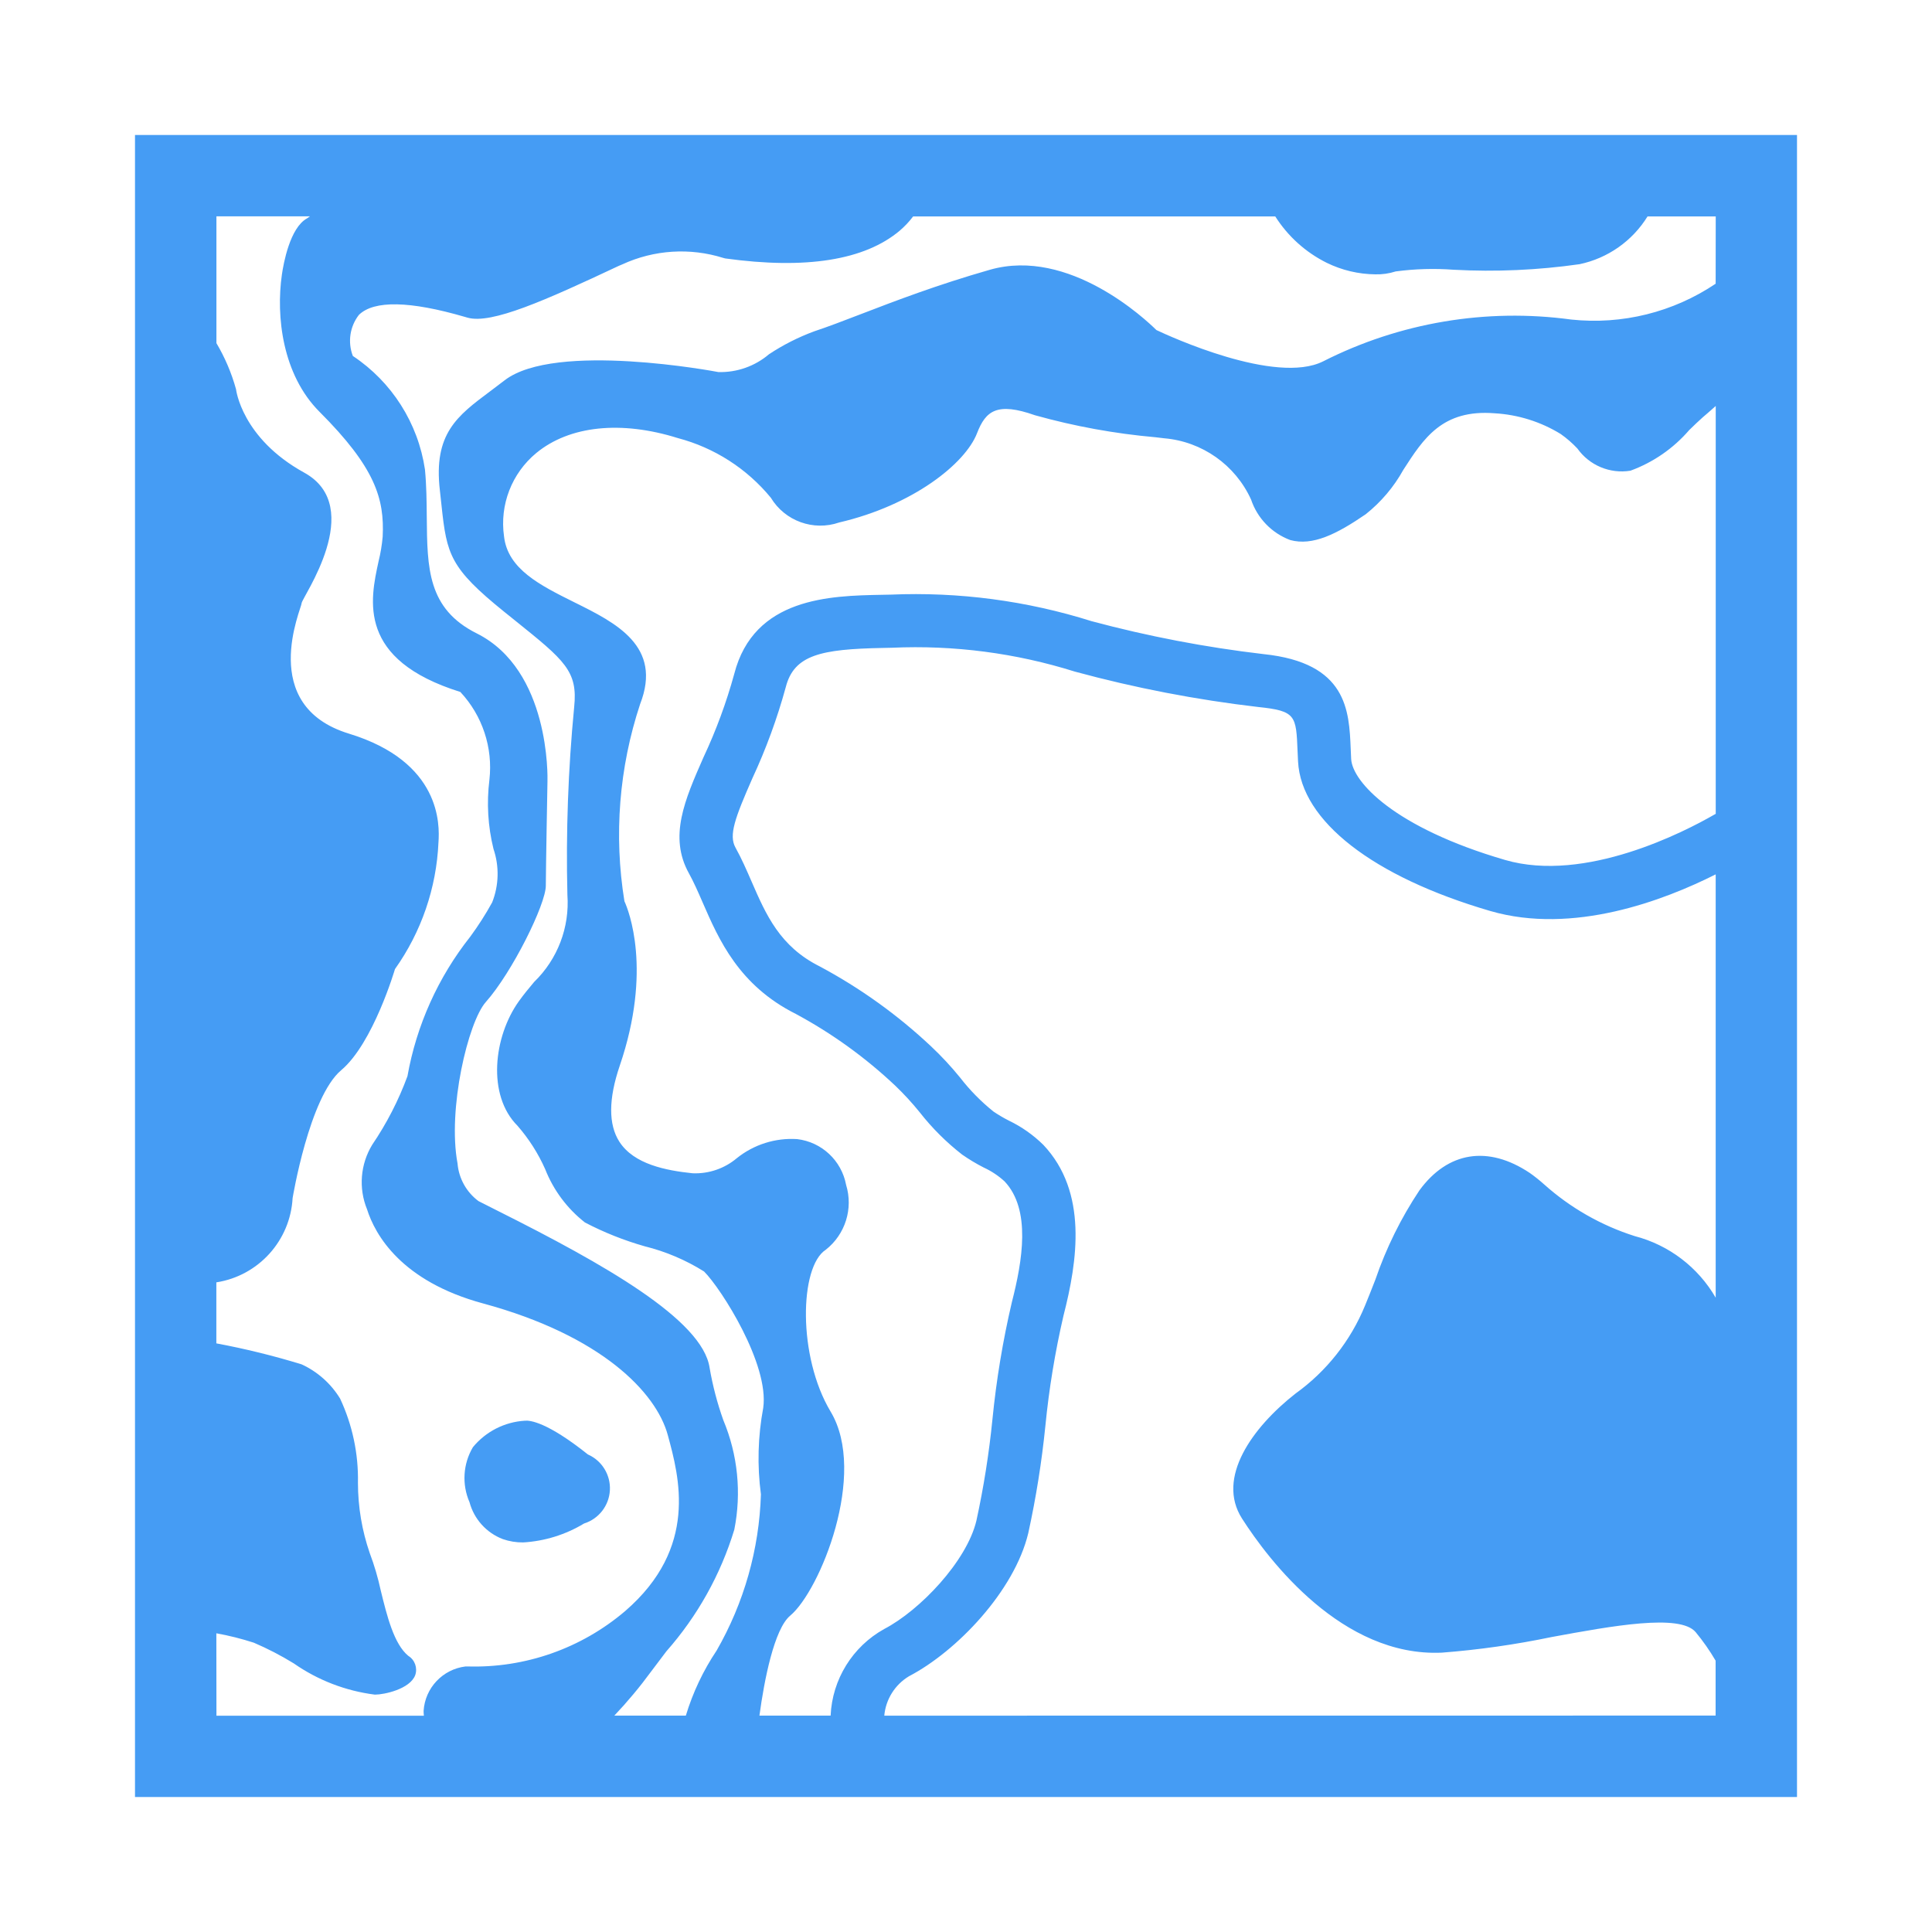
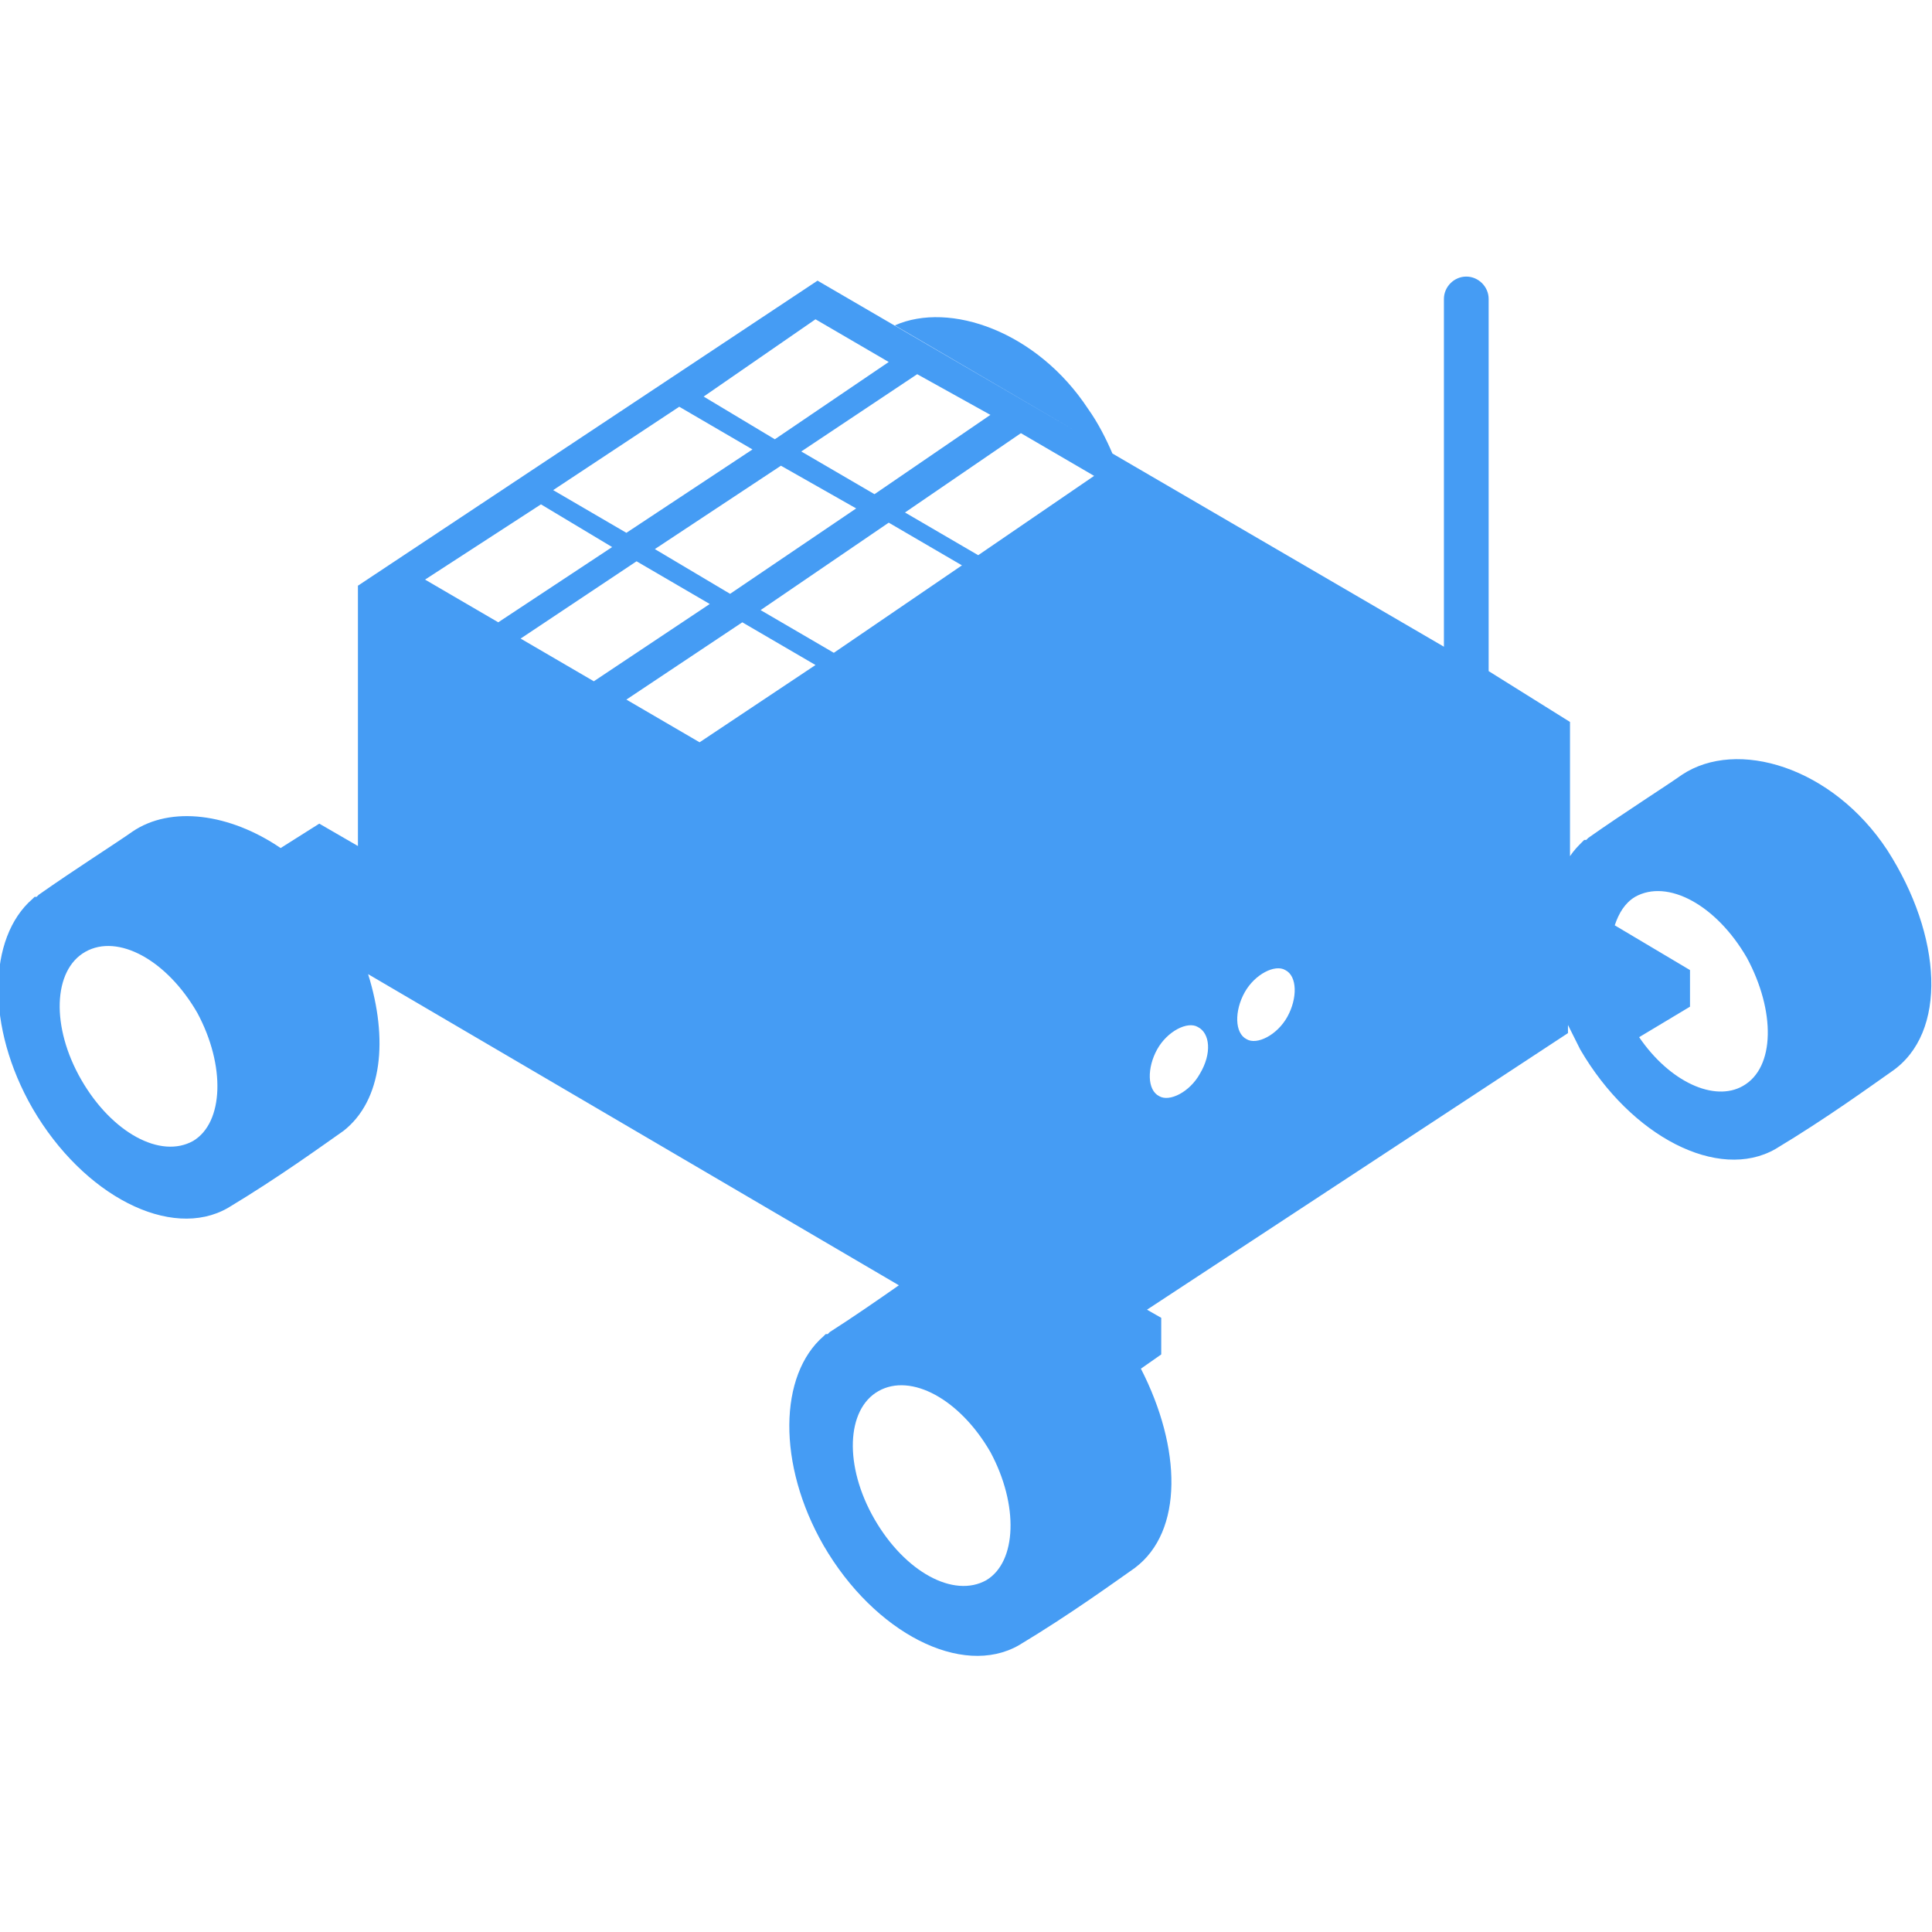
- <svg xmlns="http://www.w3.org/2000/svg" id="bf7ba3f0-64d1-4110-8bb5-4e95fa0e08c3" data-name="Layer 1" viewBox="0 0 95 95">
-   <path d="M6.638,6.638V88.362H88.362V6.638ZM84.277,40.067c-1.41.811-6.316,3.371-10.272,2.218-5.442-1.587-7.506-3.841-7.566-4.966l-.022-.491c-.078-1.888-.174-4.237-4.285-4.664a59.389,59.389,0,0,1-8.451-1.618,28.791,28.791,0,0,0-9.887-1.307l-.457.009c-2.5.049-6.267.121-7.234,3.894a25.641,25.641,0,0,1-1.513,4.1c-.921,2.094-1.715,3.9-.715,5.7.233.42.444.9.679,1.441.79,1.814,1.774,4.071,4.583,5.476a23.043,23.043,0,0,1,4.889,3.53,13.943,13.943,0,0,1,1.2,1.307,12.044,12.044,0,0,0,2.084,2.077,9.036,9.036,0,0,0,1.06.636,3.975,3.975,0,0,1,1.026.681c1.312,1.39.881,3.907.358,5.945a44.5,44.5,0,0,0-.954,5.757,43.885,43.885,0,0,1-.789,4.985c-.476,1.993-2.772,4.406-4.535,5.325a5.134,5.134,0,0,0-2.633,4.257h-3.5c.234-1.738.726-4.259,1.511-4.913,1.463-1.219,3.819-6.986,1.99-10.033-1.628-2.715-1.532-7.129-.24-7.96a2.955,2.955,0,0,0,1-3.192A2.782,2.782,0,0,0,39.2,56.012a4.3,4.3,0,0,0-2.966.935,3.168,3.168,0,0,1-2.18.745c-1.3-.137-2.883-.437-3.6-1.554-.542-.848-.536-2.1.02-3.735,1.606-4.71.436-7.636.23-8.089a20.422,20.422,0,0,1,.772-9.693c1.111-2.848-1.192-3.993-3.224-5-1.692-.841-3.288-1.635-3.468-3.248a4.491,4.491,0,0,1,1.589-4.1c1.63-1.341,4.164-1.607,6.956-.732a8.831,8.831,0,0,1,4.574,2.933,2.846,2.846,0,0,0,3.362,1.217c3.633-.847,6.2-2.895,6.778-4.39.424-1.1.982-1.541,2.847-.883A32.647,32.647,0,0,0,56.814,21.5l.431.051a5.175,5.175,0,0,1,4.273,3.014,3.221,3.221,0,0,0,1.925,1.99c1.1.3,2.277-.286,3.708-1.266A7.323,7.323,0,0,0,69.006,23.1c.99-1.533,1.91-2.984,4.491-2.778a6.967,6.967,0,0,1,3.244,1.018,5.319,5.319,0,0,1,.822.714,2.674,2.674,0,0,0,2.606,1.092,6.976,6.976,0,0,0,2.894-2c.233-.226.456-.442.67-.631l.233-.2c.125-.109.261-.231.4-.352V40.018Zm.085-26.116a10.7,10.7,0,0,1-7.1,1.762,20.773,20.773,0,0,0-12.2,2.055c-2.338,1.172-7.582-1.246-8.2-1.539-.507-.5-4.285-4.077-8.185-2.965-2.6.743-4.674,1.54-6.34,2.18-.868.334-1.618.622-2.3.848a10.783,10.783,0,0,0-2.224,1.127,3.684,3.684,0,0,1-2.489.876c-.077-.017-8.031-1.523-10.519.412-.247.191-.483.367-.706.535-1.621,1.21-2.791,2.084-2.47,4.867l.081.744c.257,2.423.418,3.077,3.088,5.234l.544.437c2.425,1.95,3.077,2.474,2.891,4.243A76.542,76.542,0,0,0,27.9,44a5.418,5.418,0,0,1-1.632,4.281c-.256.305-.513.614-.756.954-1.245,1.743-1.569,4.617-.068,6.118a8.492,8.492,0,0,1,1.363,2.136,6.225,6.225,0,0,0,1.958,2.624A15.538,15.538,0,0,0,31.7,61.282a10.066,10.066,0,0,1,2.921,1.24c.842.842,3.214,4.562,2.908,6.709a13.473,13.473,0,0,0-.113,4.249,16.433,16.433,0,0,1-2.178,7.68,12,12,0,0,0-1.514,3.2H30.208a22.418,22.418,0,0,0,1.819-2.182l.74-.98a16.149,16.149,0,0,0,3.34-5.982,9.258,9.258,0,0,0-.54-5.385,15.491,15.491,0,0,1-.675-2.577c-.347-2.359-5.2-5.1-10.4-7.706-.374-.188-.7-.352-.964-.488a2.575,2.575,0,0,1-1.03-1.85c-.5-2.667.52-6.959,1.391-7.939,1.3-1.465,2.95-4.808,2.95-5.721,0-.731.081-5.112.081-5.114.007-.224.129-5.488-3.478-7.291-2.418-1.209-2.435-3.2-2.457-5.73-.007-.754-.013-1.533-.089-2.329a8.138,8.138,0,0,0-3.546-5.583,2.076,2.076,0,0,1,.3-2.022c.744-.721,2.5-.687,5.206.1l.134.039c1.176.333,3.819-.845,7.43-2.544L30.6,13a6.906,6.906,0,0,1,4.973-.315l.089.023c3.969.548,6.854.088,8.58-1.366a4.468,4.468,0,0,0,.659-.7H62.707a6.339,6.339,0,0,0,2.529,2.28,5.57,5.57,0,0,0,2.391.568,3,3,0,0,0,1-.143,13.772,13.772,0,0,1,2.851-.083,31.7,31.7,0,0,0,6.191-.273,5.183,5.183,0,0,0,3.344-2.349h3.353ZM10.638,80.312a14.062,14.062,0,0,1,1.844.463,15.046,15.046,0,0,1,1.965,1.018,8.915,8.915,0,0,0,3.977,1.534h.031c.424,0,1.7-.265,1.962-.956a.806.806,0,0,0-.339-.949c-.709-.578-1.053-1.979-1.356-3.215a12.93,12.93,0,0,0-.54-1.835,10.62,10.62,0,0,1-.581-3.455,9.349,9.349,0,0,0-.877-4.145,4.355,4.355,0,0,0-1.894-1.685,38.35,38.35,0,0,0-4.192-1.031v-3a4.441,4.441,0,0,0,3.75-4.142s.818-4.97,2.391-6.292,2.642-4.97,2.642-4.97a11.635,11.635,0,0,0,2.139-6.229c.063-.881.126-3.964-4.4-5.348s-2.328-6.166-2.328-6.418,3.209-4.719.126-6.417-3.352-4.1-3.352-4.1a9.3,9.3,0,0,0-.964-2.267V10.638h4.6c-.048.03-.1.072-.145.1-.843.461-1.158,2.228-1.235,2.759-.3,2.072.031,4.933,1.848,6.751,2.733,2.733,3.2,4.268,3.107,6.144a7.916,7.916,0,0,1-.2,1.2c-.423,1.931-1.059,4.844,4.019,6.433a5.431,5.431,0,0,1,1.429,4.323,9.343,9.343,0,0,0,.2,3.392,3.817,3.817,0,0,1-.064,2.632,15.288,15.288,0,0,1-1.079,1.688,15.4,15.4,0,0,0-3.087,6.859,15.591,15.591,0,0,1-1.732,3.37,3.535,3.535,0,0,0-.256,3.172c.4,1.261,1.682,3.539,5.7,4.63,5.831,1.581,8.518,4.378,9.088,6.468.565,2.073,1.511,5.542-2.092,8.658a11.418,11.418,0,0,1-7.76,2.725l-.044,0-.043,0a2.351,2.351,0,0,0-2.067,2.19,2.245,2.245,0,0,0,.014.234h-10.2Zm32.844,4.05a2.526,2.526,0,0,1,1.211-1.936c2.351-1.226,5.189-4.194,5.869-7.039a46.453,46.453,0,0,0,.842-5.282,42.25,42.25,0,0,1,.891-5.417c.69-2.688,1.2-6.071-.991-8.392a6.313,6.313,0,0,0-1.69-1.19,7.03,7.03,0,0,1-.766-.451,9.94,9.94,0,0,1-1.637-1.667,15.67,15.67,0,0,0-1.429-1.537,25.617,25.617,0,0,0-5.475-3.931c-1.961-.981-2.638-2.534-3.353-4.179-.24-.551-.487-1.121-.79-1.666-.337-.607-.025-1.453.83-3.4a28.383,28.383,0,0,0,1.644-4.488c.407-1.587,1.734-1.867,4.752-1.926l.466-.01a26.1,26.1,0,0,1,9,1.174,61.615,61.615,0,0,0,9.009,1.739c1.858.192,1.868.417,1.939,2.171l.024.514c.153,2.918,3.684,5.663,9.447,7.345,4.079,1.189,8.554-.524,11.089-1.8V63.81a6.486,6.486,0,0,0-3.98-3.028,12.237,12.237,0,0,1-4.458-2.545,7.828,7.828,0,0,0-.707-.563c-2.05-1.367-4.028-1.053-5.426.862a19.032,19.032,0,0,0-2.164,4.387c-.167.429-.334.854-.506,1.27A9.992,9.992,0,0,1,63.7,68.526c-2.112,1.655-3.911,4.14-2.626,6.146,1.314,2.053,4.929,6.813,9.823,6.592a42.512,42.512,0,0,0,5.4-.768c2.959-.544,6.314-1.161,7.084-.238a10.575,10.575,0,0,1,.979,1.4v2.7Z" style="fill:#459CF4" />
-   <path d="M24.719,75.679a2.953,2.953,0,0,0,1.006.165,6.525,6.525,0,0,0,2.995-.931,1.816,1.816,0,0,0,.187-3.395c-2-1.595-2.847-1.685-3.1-1.659a3.586,3.586,0,0,0-2.552,1.3,2.973,2.973,0,0,0-.168,2.707A2.69,2.69,0,0,0,24.719,75.679Z" style="fill:#459CF4" />
+ <svg xmlns="http://www.w3.org/2000/svg" xml:space="preserve" viewBox="0 0 95 95">
+   <path fill="#459CF4" d="M92.8 41.8c-2.7-4.1-7.4-5.5-10.1-3.7-.7.5-2.9 1.9-4.6 3.1l-.1.1h-.1l-.1.1c-.2.2-.4.4-.6.7v-6.6l-4-2.5V14.7c0-.6-.5-1.1-1.1-1.1s-1.1.5-1.1 1.1v17.1l-16.3-9.5c-.3-.7-.7-1.5-1.2-2.2-2.5-3.8-6.8-5.3-9.5-4.1l8.9 5.2-12.7-7.4-22.6 15v12.8l-1.9-1.1-1.9 1.2c-2.5-1.7-5.4-2.1-7.3-.8-.7.5-2.9 1.9-4.6 3.1l-.1.1h-.1l-.1.1c-2.2 1.9-2.3 6.3 0 10.3 2.5 4.3 6.8 6.5 9.6 4.9 2.5-1.5 4.7-3.1 5.7-3.8 1.9-1.5 2.2-4.5 1.2-7.7l26.1 15.3c-1 .7-2.3 1.6-3.4 2.3l-.1.1h-.1l-.1.1c-2.2 1.9-2.3 6.3 0 10.3 2.5 4.3 6.8 6.5 9.6 4.9 2.5-1.5 4.7-3.1 5.7-3.8 2.4-1.8 2.3-5.9.3-9.8l1-.7v-1.8l-.7-.4 20.7-13.6v-.4l.6 1.2c2.5 4.3 6.8 6.5 9.6 4.9 2.5-1.5 4.7-3.1 5.7-3.8 2.8-1.9 2.5-6.7-.2-10.9zM9.5 56.1c-1.6.9-4-.4-5.5-3s-1.4-5.4.2-6.3c1.6-.9 4 .4 5.5 3 1.4 2.6 1.3 5.4-.2 6.3zm39.2-35.7L43 24.3l-3.6-2.1 5.7-3.8 3.6 2zm-10.3 2.5 3.7 2.1-6.2 4.2-3.7-2.2m2.7 2.7-5.7 3.8-3.6-2.1 5.7-3.8 3.6 2.1zm1.6.9 3.6 2.1-5.7 3.8-3.6-2.1 5.7-3.8zm7.2-4.9 3.6 2.1-6.3 4.3-3.6-2.1m2.7-14.3 3.6 2.1-5.6 3.8-3.5-2.1 5.5-3.8zM33.4 20l3.6 2.1-6.2 4.1-3.6-2.1 6.2-4.1zm-6.8 4.8 3.5 2.1-5.6 3.7-3.6-2.1 5.7-3.7zM17 45.3l28.8 16.9L17 45.3zm31.5 32.4c-1.6.9-4-.4-5.5-3s-1.4-5.4.2-6.3c1.6-.9 4 .4 5.5 3 1.4 2.6 1.3 5.4-.2 6.3zm-.4-50.4-3.6-2.1 5.7-3.9 3.6 2.1-5.7 3.9zM59 52.8c-.5.9-1.5 1.4-2 1.1-.6-.3-.6-1.4-.1-2.3.5-.9 1.5-1.4 2-1.1.6.3.7 1.3.1 2.3zm4.3-2.8c-.5.9-1.5 1.4-2 1.1-.6-.3-.6-1.4-.1-2.3.5-.9 1.5-1.4 2-1.1.6.3.6 1.4.1 2.3zm22.4 3.4c-1.4.8-3.6-.2-5.1-2.4l2.5-1.5v-1.8l-3.7-2.2c.2-.6.5-1.1 1-1.4 1.6-.9 4 .4 5.5 3 1.4 2.6 1.4 5.4-.2 6.3z" />
</svg>
